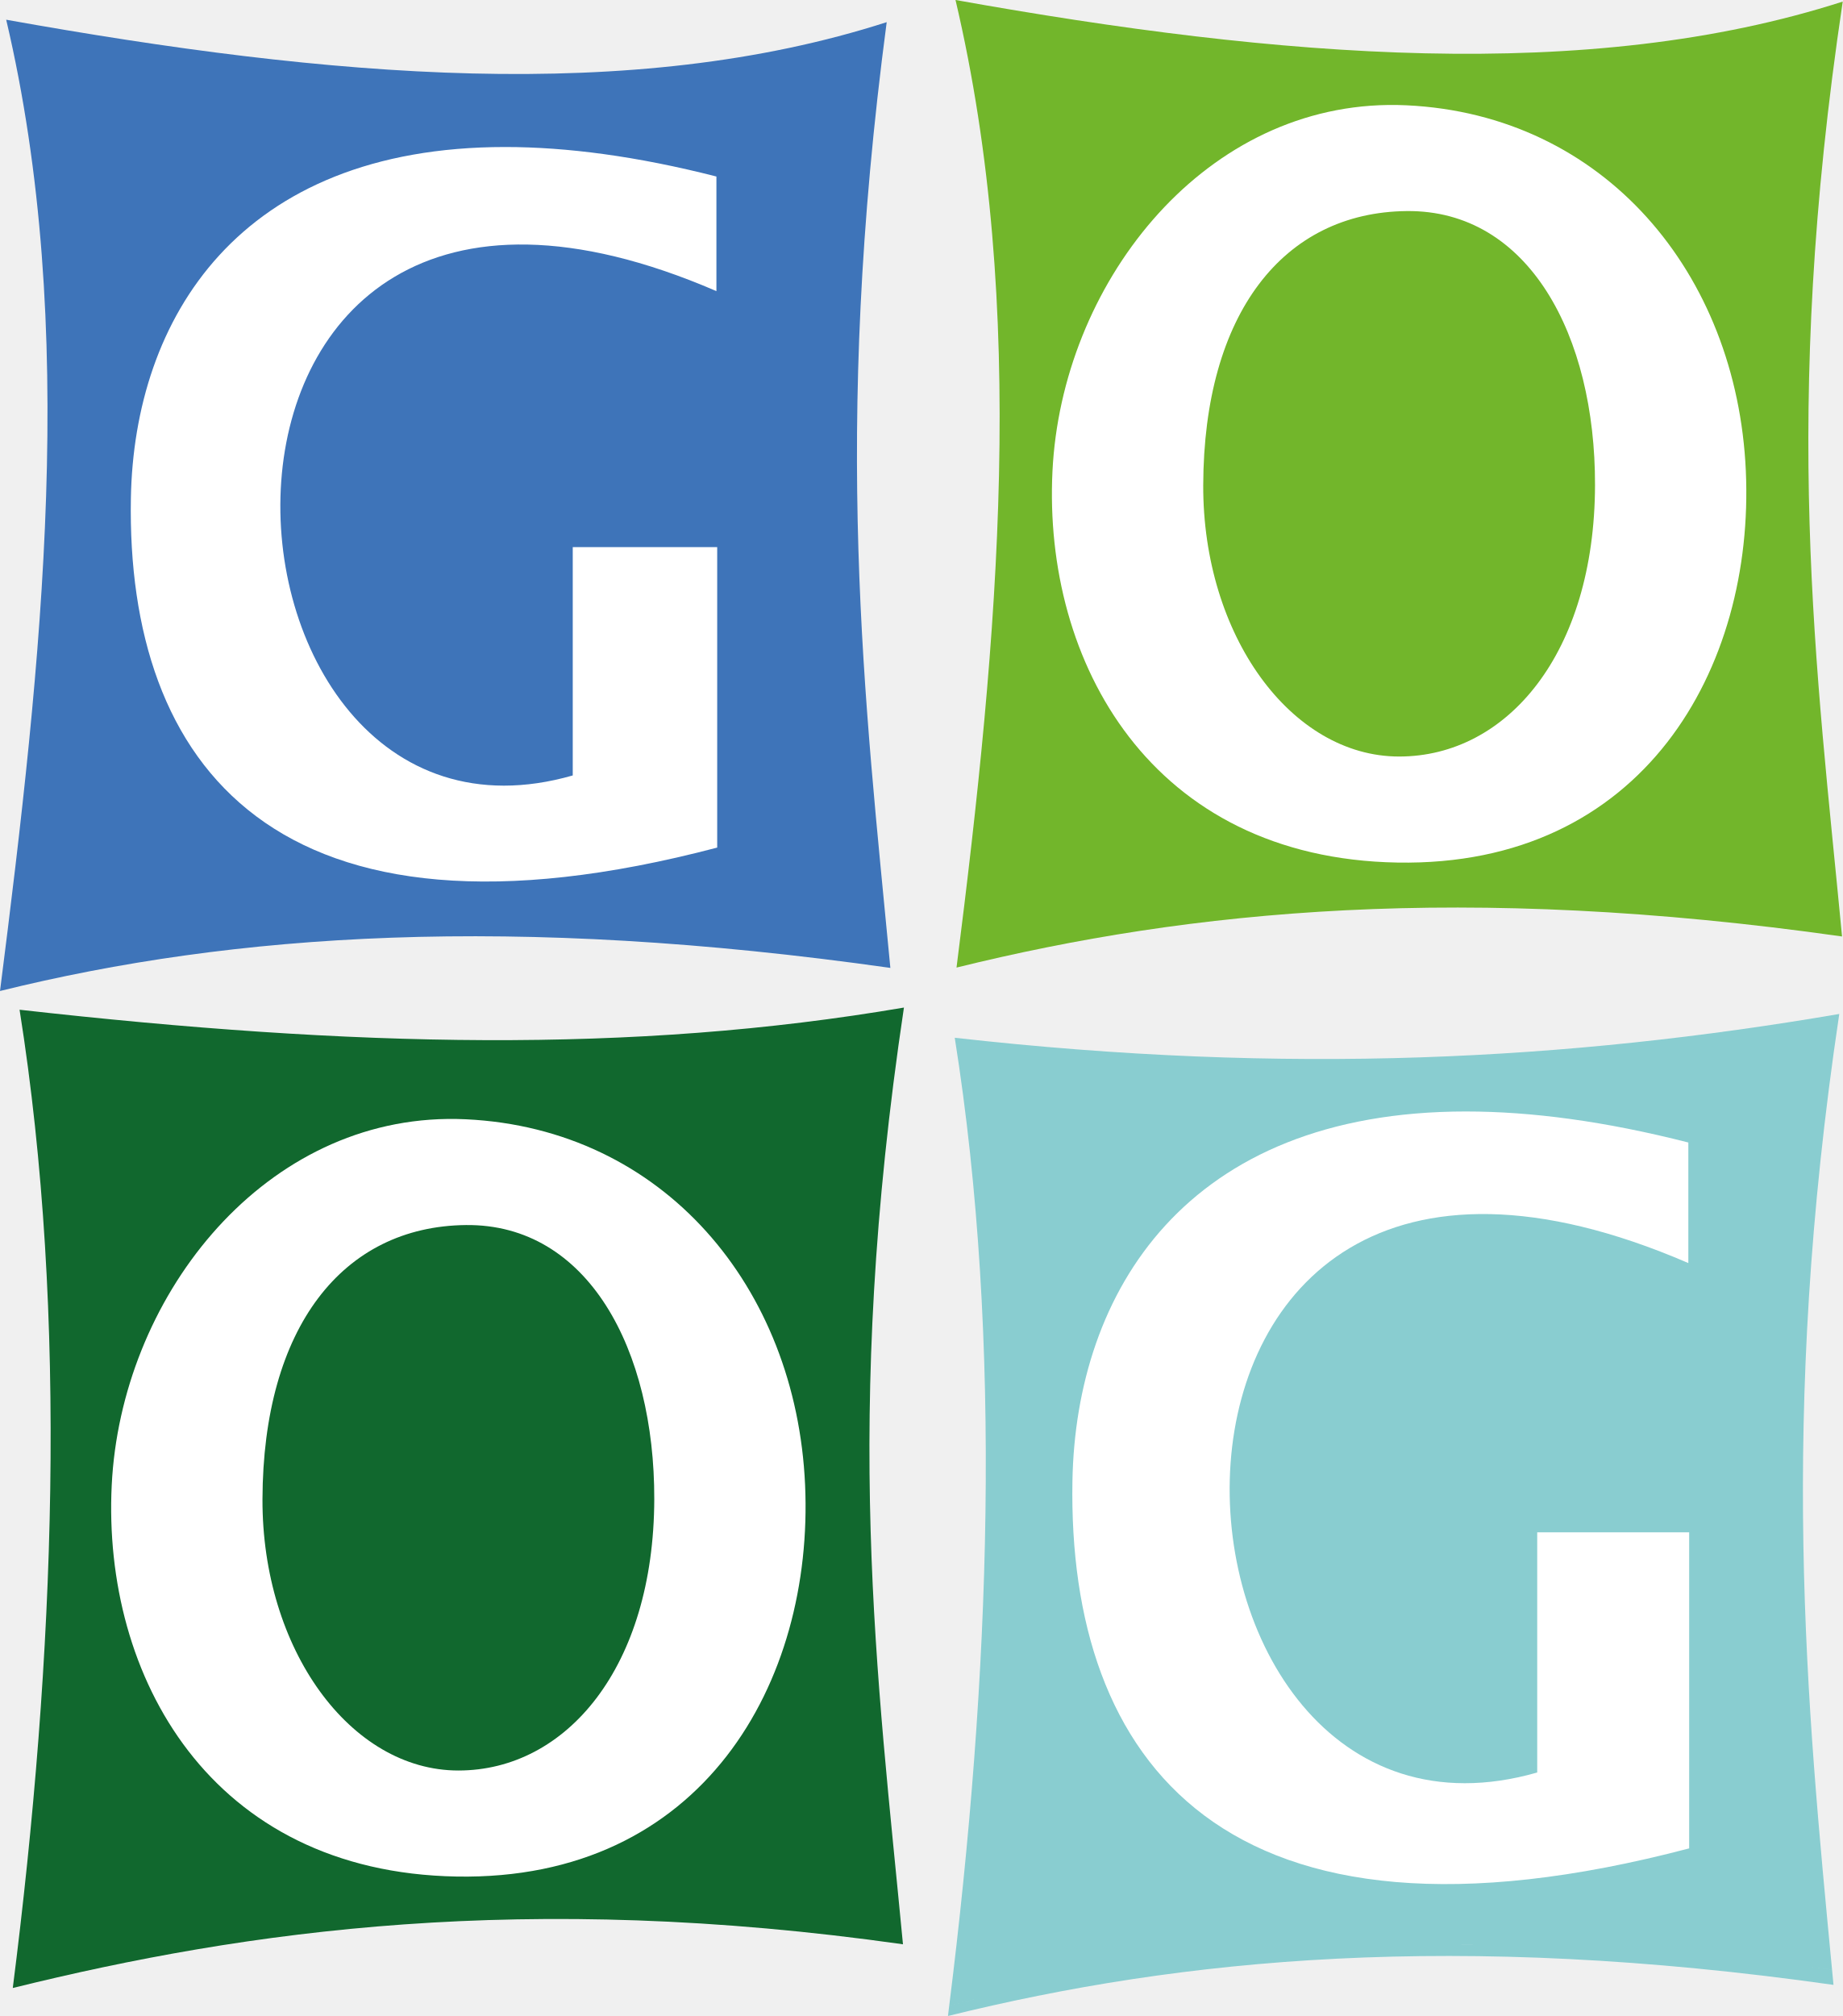
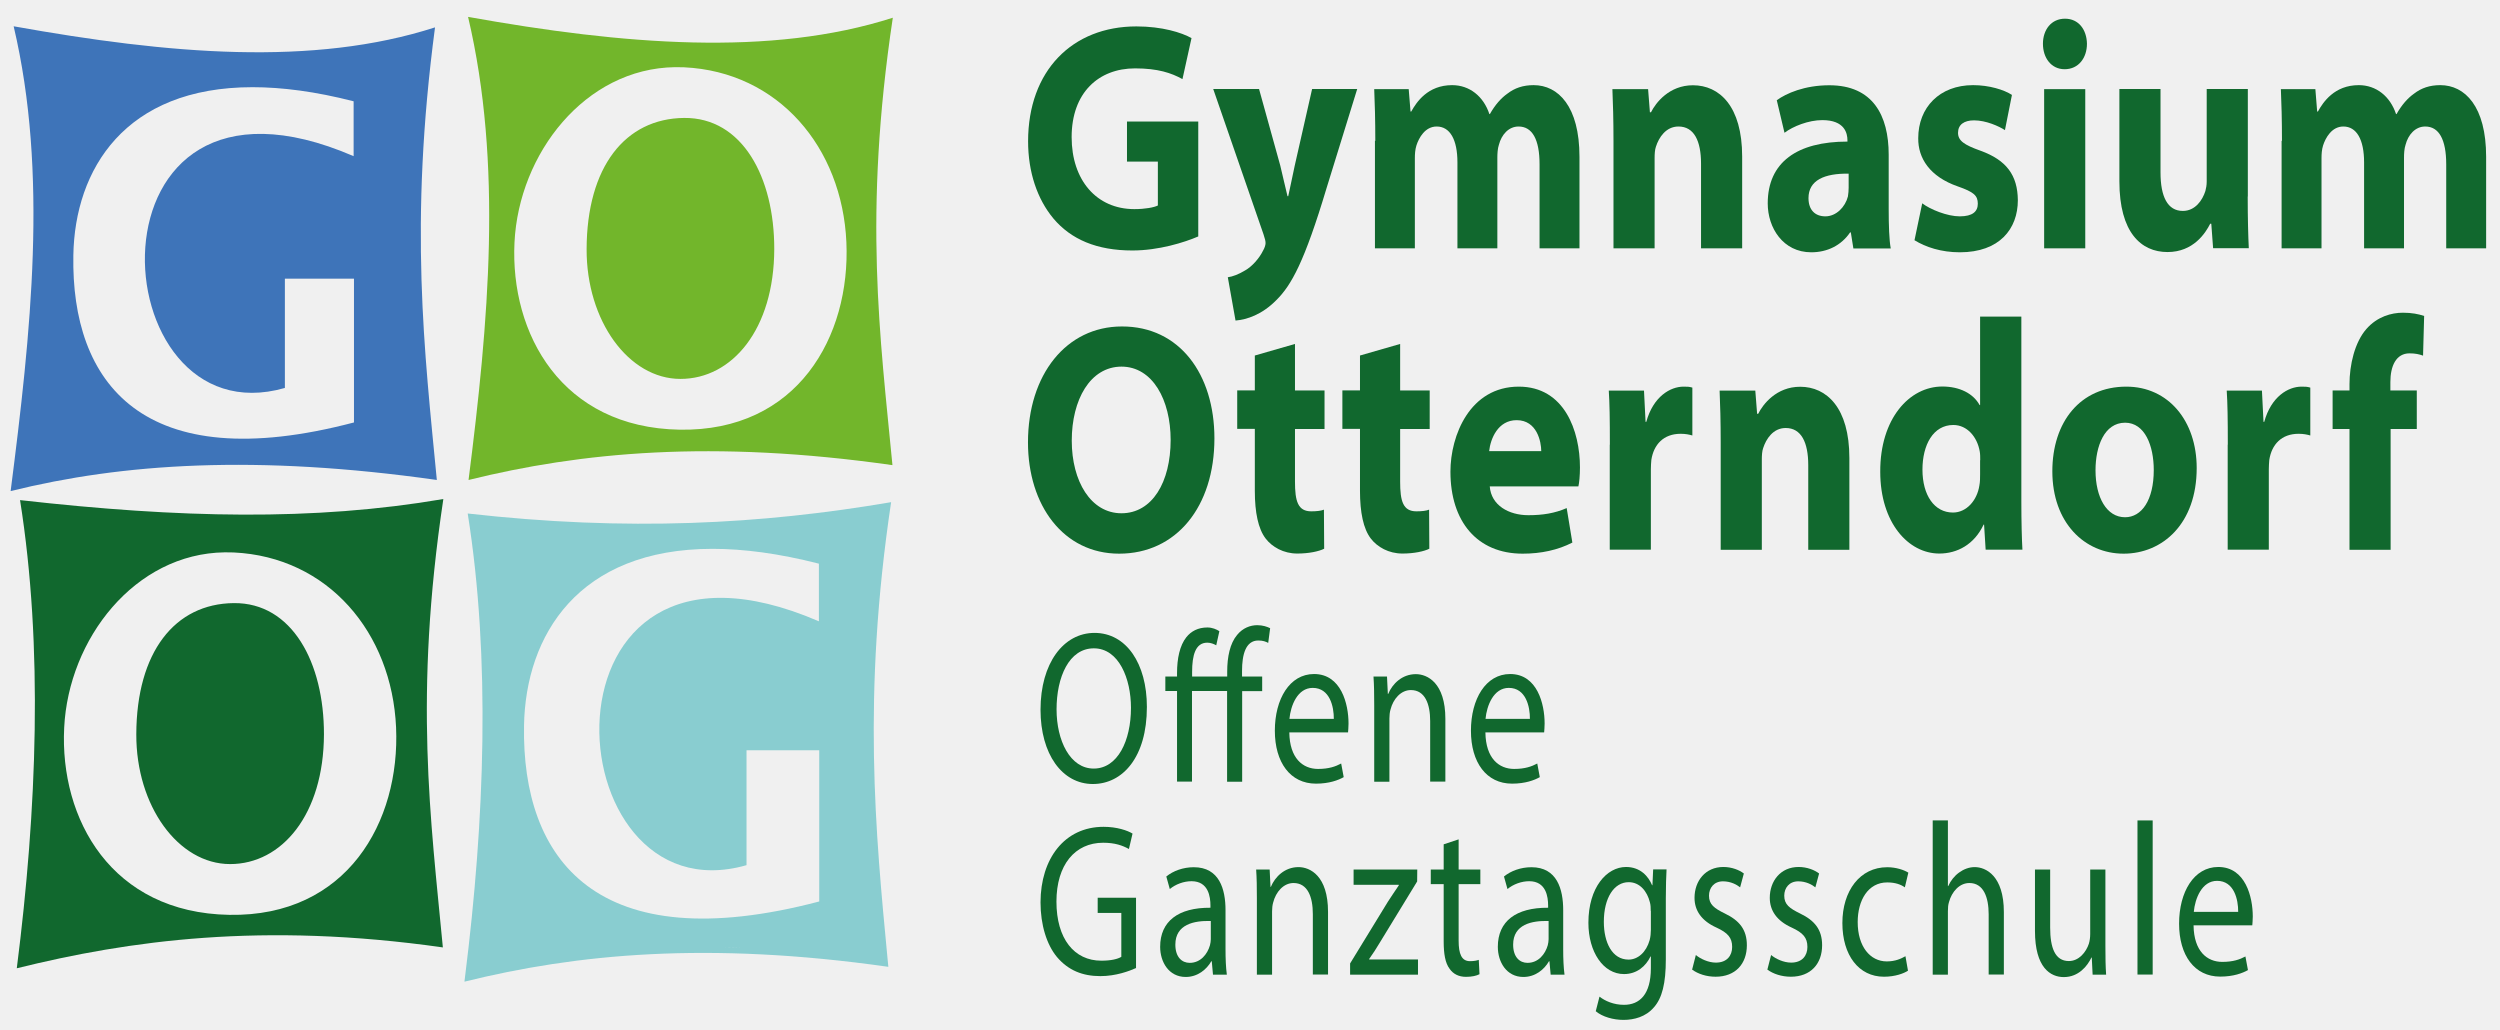
- <svg xmlns="http://www.w3.org/2000/svg" width="336.25" height="367.79" version="1.1" viewBox="0 0 336.25 367.79">
-   <g fill="#fff">
-     <rect x="187.13" y="199.59" width="132.23" height="147.41" />
-     <rect x="17.546" y="198.44" width="132.23" height="147.41" />
-     <rect x="187.53" y="15.698" width="132.23" height="147.41" />
-     <rect x="14.891" y="18.655" width="132.23" height="147.41" />
+ <svg xmlns="http://www.w3.org/2000/svg" enable-background="new 0 0 2073 854" version="1.1" viewBox="0 0 2073 854" xml:space="preserve">
+   <g transform="translate(-408.58 2.8945)">
+     <path fill="#3E74B9" d="m419.9 18.9c28.8 122.2 14.3 254-2.5 385.4 93-23 203.7-30.4 353.4-9.2-10.2-106.7-23.2-211.2-1.5-375.3-101.1 32.6-220.7 22.2-349.4-0.9zm198.1 50.5c24.4 0 52.3 3.6 83.8 11.7v45.5c-230.2-99.4-211.4 236.5-57 192.2v-90.6h57.3v119.2c-175.8 46.3-234.6-33.2-232.7-138.6 1.2-71.2 42.7-139.4 148.6-139.4z" />
+     <path fill="#72B62B" d="m796.7 11.1c28.8 122.2 17.1 252.6 0.4 384 93-23 201.8-33.6 351.5-12.3-10.2-106.7-24.3-206.9 0.3-371-101.2 32.5-223.5 22.4-352.2-0.7zm171.7 41.7c2.4 0 4.8 0 7.3 0.1 78.5 3.7 131.2 66.6 134.7 145 3.5 78.3-40.6 157.2-138.3 155.5s-140.6-79.4-136.9-155.3c3.6-73.5 58.4-144.3 133.2-145.3zm7.4 42.1c-48.9 0.5-80.6 40.6-80.8 108.8-0.2 59.4 34.8 107.6 77.8 107.6 42.9 0 77.6-41.1 77.8-107.6 0.1-59.5-26.4-109.3-74.8-108.8z" />
+     <path fill="#89CDD0" d="m1147.5 413.5c-107.8 18.4-218.6 24.4-351.1 9.4 19.1 120.4 14.1 253.9-2.2 384 4.9-1.2 9.8-2.4 14.8-3.5-5 1.1-9.9 2.3-14.8 3.5-0.2 1.4-0.3 2.8-0.5 4.2 93-23 201.8-33.6 351.5-12.3-0.2-2-0.4-4.1-0.6-6.1-4.5-0.6-9-1.2-13.4-1.7 4.4 0.5 8.9 1.1 13.4 1.7-10-105.1-21.2-218.2 2.9-379.2zm-148.1 38.7c25.7 0 55 3.8 88.2 12.3v47.8c-242.2-104.6-222.3 248.7-60 202.2v-95.3h60.3v125.4c-184.9 48.7-246.7-34.9-244.8-145.8 1.3-74.9 45-146.6 156.3-146.6zm0.4 330.6h3.8 4.5c5.4 0.1 10.8 0.1 16.2 0.3-5.5-0.1-10.9-0.2-16.2-0.3h-4.5-15.8 12z" />
+     <path fill="#11682E" d="m776.2 410.9c-107.8 18.4-218.5 15.8-351 0.9 19.3 121.6 14 256.8-2.7 388.2 93-23 203.6-38.6 353.3-17.3-10.1-106.8-24.2-207.7 0.4-371.8zm-181.2 44.2c2.4 0 4.8 0 7.3 0.1 78.5 3.7 131.2 66.6 134.7 145 3.5 78.3-40.6 157.2-138.3 155.5s-140.7-79.4-136.9-155.2c3.6-73.5 58.4-144.4 133.2-145.4zm7.4 42.1c-48.9 0.5-80.6 40.6-80.8 108.8-0.2 59.4 34.8 107.6 77.8 107.6 42.9 0 77.6-41.1 77.8-107.6 0.1-59.4-26.4-109.3-74.8-108.8z" />
  </g>
-   <g transform="translate(-408.58 2.8945)">
-     <path d="m409.71 0.699c13.228 56.177 6.562 116.79-1.128 177.2 42.736-10.555 93.65-13.972 162.47-4.212-4.673-49.076-10.659-97.113-0.669-172.54-46.498 14.963-101.51 10.152-160.68-0.445zm91.058 23.226c11.227 0.002 24.03 1.674 38.543 5.383v20.908c-105.84-45.709-97.181 108.72-26.217 88.359v-41.654h26.359v54.814c-80.814 21.273-107.84-15.252-106.99-63.705 0.576-32.766 19.653-64.112 68.305-64.105z" fill="#3e74b9" />
-     <path d="m582.94-2.894c13.228 56.177 7.874 116.11 0.184 176.52 42.736-10.555 92.761-15.435 161.59-5.674-4.673-49.076-11.179-95.132 0.125-170.56-46.498 14.963-102.72 10.31-161.89-0.287zm78.938 19.152c1.109-0.015 2.226 0.004 3.353 0.057 36.081 1.696 60.295 30.64 61.924 66.66 1.629 36.02-18.682 72.291-63.596 71.492-44.914-0.799-64.643-36.519-62.926-71.402 1.664-33.793 26.867-66.347 61.244-66.807zm3.389 19.354c-22.488 0.233-37.032 18.663-37.125 50.025-0.081 27.331 16.003 49.486 35.746 49.486 19.743 3e-5 35.666-18.891 35.748-49.486 0.073-27.331-12.112-50.256-34.369-50.025z" fill="#72b62b" />
-     <path d="m744.2 182.09c-49.56 8.47-100.5 11.195-161.4 4.34 8.792 55.332 6.494 116.74-1.004 176.54 2.26-0.548 4.524-1.091 6.824-1.607-2.3 0.517-4.565 1.061-6.824 1.609-0.08 0.64-0.153 1.282-0.234 1.922 42.736-10.555 92.761-15.435 161.59-5.674-0.088-0.919-0.176-1.867-0.264-2.789-2.07-0.27-4.129-0.529-6.166-0.773 2.038 0.244 4.096 0.502 6.166 0.771-4.613-48.293-9.771-100.33 1.32-174.34zm-68.076 17.789c11.81 1e-3 25.275 1.759 40.541 5.66v21.994c-111.33-48.079-102.22 114.35-27.576 92.939v-43.812h27.727v57.656c-85.004 22.376-113.43-16.042-112.54-67.008 0.606-34.465 20.671-67.436 71.846-67.43zm0.195 151.98c0.579 4.2e-4 1.17 9e-3 1.752 0.012 0.691 3e-3 1.383 9e-3 2.078 0.016 2.465 0.023 4.947 0.057 7.465 0.121-2.519-0.064-4.999-0.098-7.465-0.121-0.695-6e-3 -1.387-0.012-2.078-0.016-2.442-0.011-4.87-0.011-7.262 0.018 1.823-0.022 3.658-0.03 5.51-0.029z" fill="#89cdd0" />
-     <path d="m573.53 180.92c-49.56 8.47-100.47 7.252-161.38 0.396 8.886 55.924 6.452 118.06-1.238 178.47 42.736-10.555 93.612-17.734 162.44-7.973-4.673-49.076-11.128-95.466 0.176-170.89zm-83.318 20.324c1.109-0.015 2.226 4e-3 3.353 0.057 36.081 1.696 60.295 30.64 61.924 66.66 1.629 36.02-18.682 72.291-63.596 71.492-44.914-0.799-64.643-36.519-62.926-71.402 1.664-33.793 26.867-66.347 61.244-66.807zm3.389 19.354c-22.488 0.233-37.032 18.663-37.125 50.025-0.081 27.331 16.003 49.486 35.746 49.486 19.743 3e-5 35.666-18.891 35.748-49.486 0.073-27.331-12.112-50.256-34.369-50.025z" fill="#11682e" />
-   </g>
+   <path fill="#11682E" d="m993.5 196.1c-11.4 4.9-32.6 11.6-54.5 11.6-29.6 0-50.9-9.2-65.5-26.5-13.5-16.2-21-38.6-21-64 0-58.6 36.7-95.3 89.8-95.3 21.3 0 37.6 5.1 45.7 9.7l-7.5 34c-9.2-5.1-20.4-8.9-39.3-8.9-30.1 0-52.6 20-52.6 57 0 35.6 20.6 59.7 52 59.7 9 0 16.3-1.4 19.5-3v-36.4h-25.6v-33.2h59.1v95.3z" />
+   <path fill="#11682E" d="m1044 73.8 17.6 63.5c1.9 7.8 4.3 18.6 6 25.4h0.6c1.7-7.3 3.7-17.8 5.4-25.4l14.4-63.5h37.4l-25.3 81.8c-18.5 61.8-29.4 81-41.7 93.2-12 12.2-24.5 16.2-33.9 17l-6.4-35.9c3.9-0.5 9-2.4 14.4-5.7 5.4-3 11.6-9.7 15-16.7 1.1-1.9 1.9-4.3 1.9-5.9s-0.4-3.5-1.7-7.3l-41.7-120.5h38z" />
+   <path fill="#11682E" d="m1140.4 116.8c0-17.3-0.4-31.6-0.9-42.9h28.6l1.5 18.6h0.6c4.3-7.8 13.7-21.9 33.9-21.9 14.4 0 26 9.2 30.9 24h0.4c4.3-7.6 9.2-13.2 14.6-17 6-4.6 12.9-7 21.7-7 20.4 0 38 17.6 38 59.4v75.9h-33.1v-69.7c0-20.5-6-31.3-17.4-31.3-8.4 0-14.2 7-16.3 15.1-1.1 3.2-1.3 7.6-1.3 10.8v75.1h-33.1v-71.3c0-18.9-6.2-29.7-17.2-29.7-9.7 0-14.8 9.5-16.8 15.7-1.1 3.5-1.3 7.3-1.3 10.5v74.8h-33.1v-89.1z" />
+   <path fill="#11682E" d="m1337.9 116.8c0-17.3-0.4-31.6-0.9-42.9h29.6l1.5 19.2h0.9c3.9-7.8 15-22.4 34.8-22.4 21.9 0 40.8 17.3 40.8 59.1v76.1h-34.1v-70.2c0-18.9-5.8-30.8-18.7-30.8-10.5 0-16.3 9.2-18.7 16.7-0.9 2.4-1.1 6.2-1.1 9.5v74.8h-34.1v-89.1z" />
+   <path fill="#11682E" d="m1536.8 205.9-2.1-13.2h-0.6c-7.3 10.8-18.9 16.5-32.2 16.5-23.4 0-36.1-20.3-36.1-40.5 0-34.3 24.5-51.3 66.1-51.3v-1.1c0-5.9-2.4-16.7-20.8-16.7-11.4 0-24.3 5.1-31.4 10.5l-6.4-27c7.9-5.7 23-12.4 43.6-12.4 36.1 0 49.2 25.1 49.2 57.5v45.1c0 13.5 0.4 25.7 1.7 32.7h-31zm-3.9-61.9c-20-0.3-33.3 5.4-33.3 20.3 0 9.7 5.4 15.1 14 15.1 9 0 16.5-7.8 18.7-16.5 0.4-2.4 0.6-5.1 0.6-7.3v-11.6z" />
+   <path fill="#11682E" d="m1593.9 168.6c6.7 5.1 20.8 10.8 31.1 10.8 10.7 0 15-4 15-10.5 0-6.8-3.4-9.7-16.5-14.3-23.4-8.1-33.1-23.5-32.9-40 0-25.4 17.6-44 45.5-44 13.3 0 25.6 3.8 32.2 8.1l-5.8 29.2c-4.9-3.2-15.7-8.1-25.6-8.1-8.2 0-13.3 3.5-13.3 10.3 0 6.5 4.9 10 18.7 14.9 21.5 7.8 30.7 20.3 30.9 41 0 23.8-15.2 43.2-48.1 43.2-15.5 0-28.3-4.3-37.6-10l6.4-30.6z" />
+   <path fill="#11682E" d="m1730.5 36.3c0 11.6-6.9 21.1-18.5 21.1-11.2 0-18-9.5-18-21.1s6.9-20.8 18.3-20.8 18 9.2 18.2 20.8zm-35.5 169.6v-132h34.1v132h-34.1z" />
+   <path fill="#11682E" d="m1863.8 162.9c0 18.1 0.4 32.4 0.9 42.9h-29.6l-1.5-20.3h-0.9c-3.9 7.8-14 23.5-35.4 23.5-21.9 0-39.9-16.2-39.9-58.6v-76.6h34.1v69.2c0 20 5.8 31.9 18.5 31.9 10.3 0 16.3-8.9 18.7-16.5 0.6-2.2 1.1-4.9 1.1-7.8v-76.8h34.1v89.1z" />
+   <path fill="#11682E" d="m1892.2 116.8c0-17.3-0.4-31.6-0.9-42.9h28.6l1.5 18.6h0.6c4.3-7.8 13.7-21.9 33.9-21.9 14.4 0 26 9.2 30.9 24h0.4c4.3-7.6 9.2-13.2 14.6-17 6-4.6 12.9-7 21.7-7 20.4 0 38 17.6 38 59.4v75.9h-33.1v-69.7c0-20.5-6-31.3-17.4-31.3-8.4 0-14.2 7-16.3 15.1-1.1 3.2-1.3 7.6-1.3 10.8v75.1h-33.1v-71.3c0-18.9-6.2-29.7-17.2-29.7-9.7 0-14.8 9.5-16.8 15.7-1.1 3.5-1.3 7.3-1.3 10.5v74.8h-33.1v-89.1z" />
+   <path fill="#11682E" d="m1007 363.5c0 56.7-31.6 95.6-79 95.6-46.2 0-75.6-40-75.6-92.3 0-56.2 31.8-96.1 77.9-96.1 47.8-0.1 76.7 39.6 76.7 92.8zm-118.3 1.9c0 33.8 15.9 60.2 41.2 60.2 25.6 0 40.8-25.9 40.8-60.8 0-33.2-15-60.8-40.8-60.8-25.9 0.1-41.2 27.4-41.2 61.4z" />
+   <path fill="#11682E" d="m1073.8 285.2v38.6h24.5v31.9h-24.5v43.7c0 16.2 2.4 24.6 13.5 24.6 4.7 0 8.4-0.5 10.5-1.4l0.2 32.4c-4.3 2.2-12.7 4-22.3 4-11.4 0-20.8-5.4-26.2-12.4-6.2-8.1-9-21.6-9-39.7v-51.3h-14.6v-31.9h14.6v-28.9l33.3-9.6z" />
+   <path fill="#11682E" d="m1161 285.2v38.6h24.5v31.9h-24.5v43.7c0 16.2 2.4 24.6 13.5 24.6 4.7 0 8.4-0.5 10.5-1.4l0.2 32.4c-4.3 2.2-12.7 4-22.3 4-11.4 0-20.8-5.4-26.2-12.4-6.2-8.1-9-21.6-9-39.7v-51.3h-14.6v-31.9h14.6v-28.9l33.3-9.6z" />
+   <path fill="#11682E" d="m1235.3 403.2c1.1 15.9 15.9 24 32 24 12 0 21.9-1.6 31.8-5.9l4.7 28.6c-12 6.2-26 9.2-41.2 9.2-37.8 0-59.9-26.7-59.9-68 0-30 16.1-70.5 56.7-70.5 37.8 0 50.7 36.7 50.7 67 0 6.5-0.6 13-1.3 15.7h-73.5zm42.7-29.1c0-7.6-3.4-25.7-20.4-25.7-15.5 0-21.7 15.4-22.8 25.7h43.2z" />
+   <path fill="#11682E" d="m1334.9 368.7c0-21.6-0.2-34-0.9-44.8h29.2l1.3 25.9h0.6c5.8-21.1 20-29.2 30.9-29.2 3 0 4.7 0 7.3 0.8v39.7c-2.8-0.8-5.6-1.4-9.7-1.4-14.2 0-22.3 8.9-24.3 21.6-0.2 2.4-0.4 5.1-0.4 7.8v66.7h-34.1v-87.1z" />
+   <path fill="#11682E" d="m1426.8 366.8c0-17.3-0.4-31.6-0.9-42.9h29.6l1.5 19.2h0.9c3.9-7.8 15-22.4 34.8-22.4 21.9 0 40.8 17.3 40.8 59.1v76.1h-34.1v-70.2c0-18.9-5.8-30.8-18.7-30.8-10.5 0-16.3 9.2-18.7 16.7-0.9 2.4-1.1 6.2-1.1 9.5v74.8h-34.1v-89.1z" />
+   <path fill="#11682E" d="m1676.1 262.5v153.6c0 15.9 0.4 31.9 0.9 39.7h-30.5l-1.3-20.8h-0.4c-7.7 16.5-21.9 24-36.7 24-25.6 0-49-25.4-49-67.8-0.2-44 24.1-70.7 51.5-70.7 14.2 0 25.6 5.7 30.9 15.4h0.4v-73.4h34.2zm-34.1 119.1c0-2.4 0-5.1-0.4-7.3-2.1-12.1-10.5-21.9-21.9-21.9-16.7 0-25.6 16.5-25.6 37 0 21.3 9.9 35.6 25.3 35.6 11.2 0 20-10 21.9-22.4 0.6-3 0.6-6.5 0.6-9.7v-11.3z" />
+   <path fill="#11682E" d="m1821.5 388.1c0 46.2-28.3 71-60.6 71-32.4 0-59.1-25.7-59.1-68.3 0-41 23.2-70.2 61.4-70.2 34.7 0 58.3 28.3 58.3 67.5zm-83.9 1.9c0 22.4 9.2 38.9 24.5 38.9 13.7 0 23.8-14 23.8-39.2 0-20-7.3-39.2-23.8-39.2-17.2 0.1-24.5 19.5-24.5 39.5z" />
+   <path fill="#11682E" d="m1847.3 368.7c0-21.6-0.2-34-0.9-44.8h29.2l1.3 25.9h0.6c5.8-21.1 20-29.2 30.9-29.2 3 0 4.7 0 7.3 0.8v39.7c-2.8-0.8-5.6-1.4-9.7-1.4-14.2 0-22.3 8.9-24.3 21.6-0.2 2.4-0.4 5.1-0.4 7.8v66.7h-34.1v-87.1z" />
+   <path fill="#11682E" d="m1948.2 455.9v-100.2h-14v-31.9h14v-5.1c0-16.2 4.3-34.8 14-45.9 9-10.3 20.8-13.5 30.3-13.5 7.3 0 12.9 1.1 17.6 2.7l-0.9 32.9c-3-1.1-6.4-1.9-11.2-1.9-11.2 0-15.9 10.5-15.9 23.8v7h21.9v31.9h-21.7v100.2h-34.1z" />
+   <path fill="#11682E" d="m951 586.2c0 41.8-20.2 63.9-44.8 63.9-25.5 0-43.4-24.8-43.4-61.6 0-38.5 19-63.7 44.8-63.7 26.3 0 43.4 25.4 43.4 61.4zm-74.9 2c0 25.9 11.2 49.1 30.8 49.1 19.8 0 30.9-22.9 30.9-50.4 0-24.1-10-49.3-30.8-49.3-20.6 0-30.9 23.9-30.9 50.6z" />
+   <path fill="#11682E" d="m1017.5 648.1v-75.1h-29.1v75.1h-12.4v-75.1h-9.7v-12h9.7v-2.9c0-12.2 2.3-22.9 7.7-29.7 4-5 9.7-8.1 17.5-8.1 4 0 7.7 1.6 9.9 3.1l-2.6 11.7c-1.9-1.1-4.6-2.2-7.4-2.2-9.9 0-12.6 10.6-12.6 24.3v3.8h29.1v-4.1c0-12.2 2.3-23.4 8.2-30.4 4.7-5.8 11-8.1 16.7-8.1 4.6 0 8.3 1.3 10.7 2.5l-1.6 12.2c-2-1.1-4.4-2-8.2-2-10.6 0-13.5 11.9-13.5 25.2v4.7h16.7v12.1h-16.6v75.1h-12.5z" />
+   <path fill="#11682E" d="m1069.1 607.4c0.3 21.4 11.2 30.2 23.8 30.2 9 0 14.5-2 19.2-4.5l2.1 11.3c-4.4 2.5-12 5.4-23 5.4-21.3 0-34.1-17.6-34.1-43.9s12.3-47 32.5-47c22.6 0 28.6 25 28.6 41 0 3.2-0.3 5.8-0.4 7.4h-48.7zm36.9-11.3c0.1-10.1-3.3-25.7-17.5-25.7-12.7 0-18.3 14.8-19.3 25.7h36.8z" />
+   <path fill="#11682E" d="m1139.5 584.6c0-9-0.1-16.4-0.6-23.6h11.2l0.7 14.4h0.3c3.4-8.3 11.5-16.4 22.9-16.4 9.6 0 24.5 7.2 24.5 37.1v52h-12.6v-50.2c0-14-4.2-25.7-16-25.7-8.3 0-14.7 7.4-16.9 16.2-0.6 2-0.9 4.7-0.9 7.4v52.4h-12.6v-63.6z" />
+   <path fill="#11682E" d="m1231.7 607.4c0.3 21.4 11.2 30.2 23.8 30.2 9 0 14.5-2 19.2-4.5l2.1 11.3c-4.4 2.5-12 5.4-23 5.4-21.3 0-34.1-17.6-34.1-43.9s12.3-47 32.5-47c22.6 0 28.6 25 28.6 41 0 3.2-0.3 5.8-0.4 7.4h-48.7zm36.9-11.3c0.1-10.1-3.3-25.7-17.5-25.7-12.7 0-18.3 14.8-19.3 25.7h36.8z" />
+   <path fill="#11682E" d="m942 802.7c-5.6 2.5-16.6 6.7-29.6 6.7-14.6 0-26.6-4.7-36.1-16-8.3-10.1-13.5-26.3-13.5-45.2 0.1-36.2 19.9-62.6 52.3-62.6 11.2 0 19.9 3.1 24 5.6l-3 12.8c-5.2-2.9-11.6-5.2-21.3-5.2-23.5 0-38.8 18.4-38.8 48.8 0 30.8 14.7 49 37.2 49 8.2 0 13.7-1.4 16.6-3.2v-36.4h-19.6v-12.6h31.8v58.3z" />
+   <path fill="#11682E" d="m1005.8 808.1-1-11h-0.4c-3.9 6.8-11.3 13-21.2 13-14 0-21.2-12.4-21.2-25 0-21.1 14.9-32.6 41.7-32.4v-1.8c0-7.2-1.6-20.2-15.7-20.2-6.4 0-13.2 2.5-18 6.5l-2.9-10.4c5.7-4.7 14-7.7 22.8-7.7 21.2 0 26.3 18.2 26.3 35.6v32.6c0 7.6 0.3 14.9 1.1 20.9h-11.5zm-1.9-44.4c-13.7-0.4-29.3 2.7-29.3 19.6 0 10.3 5.4 15.1 11.9 15.1 9 0 14.7-7.2 16.8-14.6 0.4-1.6 0.7-3.4 0.7-5v-15.1z" />
+   <path fill="#11682E" d="m1042.2 744.6c0-9-0.1-16.4-0.6-23.6h11.2l0.7 14.4h0.3c3.4-8.3 11.5-16.4 22.9-16.4 9.6 0 24.5 7.2 24.5 37.1v52h-12.6v-50.2c0-14-4.2-25.7-16-25.7-8.3 0-14.7 7.4-16.9 16.2-0.6 2-0.9 4.7-0.9 7.4v52.4h-12.6v-63.6z" />
+   <path fill="#11682E" d="m1119.5 798.9 31.4-51.3c3-4.7 5.9-8.8 9-13.5v-0.4h-37.5v-12.7h52.8l-0.1 9.9-30.9 50.6c-2.9 4.9-5.7 9.2-8.9 13.7v0.4h40.5v12.6h-56.3v-9.3z" />
+   <path fill="#11682E" d="m1209.5 696v25h18v12.1h-18v47c0 10.8 2.4 16.9 9.4 16.9 3.3 0 5.7-0.5 7.3-1.1l0.6 11.9c-2.4 1.3-6.3 2.2-11.2 2.2-5.9 0-10.6-2.3-13.6-6.7-3.6-4.7-4.9-12.4-4.9-22.7v-47.5h-10.7v-12.1h10.7v-20.9l12.4-4.1z" />
+   <path fill="#11682E" d="m1285.8 808.1-1-11h-0.4c-3.9 6.8-11.3 13-21.2 13-14 0-21.2-12.4-21.2-25 0-21.1 14.9-32.6 41.7-32.4v-1.8c0-7.2-1.6-20.2-15.7-20.2-6.4 0-13.2 2.5-18 6.5l-2.9-10.4c5.7-4.7 14-7.7 22.8-7.7 21.2 0 26.3 18.2 26.3 35.6v32.6c0 7.6 0.3 14.9 1.1 20.9h-11.5zm-1.8-44.4c-13.7-0.4-29.3 2.7-29.3 19.6 0 10.3 5.4 15.1 11.9 15.1 9 0 14.7-7.2 16.8-14.6 0.4-1.6 0.7-3.4 0.7-5v-15.1z" />
+   <path fill="#11682E" d="m1381.9 721c-0.3 6.3-0.6 13.3-0.6 23.9v50.6c0 20-3.1 32.2-9.9 39.8-6.7 7.9-16.5 10.4-25.2 10.4-8.3 0-17.5-2.5-23-7.2l3.1-12.1c4.6 3.6 11.7 6.8 20.3 6.8 12.9 0 22.3-8.5 22.3-30.4v-9.7h-0.3c-3.9 8.1-11.3 14.6-22 14.6-17.2 0-29.5-18.4-29.5-42.5 0-29.5 15.3-46.3 31.2-46.3 12 0 18.6 7.9 21.6 15.1h0.3l0.6-13.1h11.1zm-13.1 34.4c0-2.7-0.1-5-0.7-7.2-2.3-9.2-8.4-16.7-17.6-16.7-12 0-20.6 12.8-20.6 32.9 0 17.1 6.9 31.3 20.5 31.3 7.7 0 14.7-6.1 17.5-16.2 0.7-2.7 1-5.8 1-8.5v-15.6z" />
+   <path fill="#11682E" d="m1406.2 791.9c3.7 3.1 10.3 6.3 16.6 6.3 9.2 0 13.5-5.8 13.5-13 0-7.6-3.6-11.7-12.9-16-12.5-5.6-18.3-14.2-18.3-24.7 0-14 9-25.6 23.9-25.6 7 0 13.2 2.5 17 5.4l-3.1 11.5c-2.7-2.2-7.7-5-14.2-5-7.4 0-11.6 5.4-11.6 11.9 0 7.2 4.2 10.4 13.2 14.8 12 5.8 18.2 13.3 18.2 26.3 0 15.3-9.4 26.1-25.9 26.1-7.6 0-14.6-2.3-19.5-5.9l3.1-12.1z" />
+   <path fill="#11682E" d="m1468.6 791.9c3.7 3.1 10.3 6.3 16.6 6.3 9.2 0 13.5-5.8 13.5-13 0-7.6-3.6-11.7-12.9-16-12.5-5.6-18.3-14.2-18.3-24.7 0-14 9-25.6 23.9-25.6 7 0 13.2 2.5 17 5.4l-3.1 11.5c-2.7-2.2-7.7-5-14.2-5-7.4 0-11.6 5.4-11.6 11.9 0 7.2 4.2 10.4 13.2 14.8 12 5.8 18.2 13.3 18.2 26.3 0 15.3-9.4 26.1-25.9 26.1-7.6 0-14.6-2.3-19.5-5.9l3.1-12.1z" />
+   <path fill="#11682E" d="m1582.1 804.9c-3.3 2.2-10.6 5-19.9 5-20.9 0-34.5-17.8-34.5-44.5 0-26.8 14.6-46.3 37.2-46.3 7.4 0 14 2.3 17.5 4.5l-2.9 12.2c-3-2.2-7.7-4.1-14.6-4.1-15.9 0-24.5 14.8-24.5 32.9 0 20.2 10.3 32.6 24.1 32.6 7.2 0 11.9-2.3 15.5-4.3l2.1 12z" />
+   <path fill="#11682E" d="m1602.6 680.3h12.6v54.4h0.3c2-4.5 5.2-8.5 9-11.2 3.7-2.7 8.2-4.5 12.9-4.5 9.3 0 24.2 7.2 24.2 37.3v51.8h-12.6v-50c0-14-4.2-25.9-16-25.9-8.2 0-14.6 7.2-16.9 15.8-0.7 2.2-0.9 4.5-0.9 7.6v52.6h-12.6v-127.9z" />
+   <path fill="#11682E" d="m1745.8 784.4c0 9 0.1 16.9 0.6 23.8h-11.2l-0.7-14.2h-0.3c-3.3 7-10.6 16.2-22.9 16.2-10.9 0-23.9-7.6-23.9-38.2v-51h12.6v48.2c0 16.6 4 27.7 15.5 27.7 8.4 0 14.3-7.4 16.6-14.4 0.7-2.3 1.1-5.2 1.1-8.1v-53.4h12.6v63.4z" />
+   <path fill="#11682E" d="M1772.4,680.3h12.6v127.8h-12.6V680.3z" />
+   <path fill="#11682E" d="m1818.9 767.4c0.3 21.4 11.2 30.2 23.8 30.2 9 0 14.5-2 19.2-4.5l2.1 11.3c-4.4 2.5-12 5.4-23 5.4-21.3 0-34.1-17.6-34.1-43.9s12.3-47 32.5-47c22.6 0 28.6 25 28.6 41 0 3.2-0.3 5.8-0.4 7.4h-48.7zm37-11.3c0.1-10.1-3.3-25.7-17.5-25.7-12.7 0-18.3 14.8-19.3 25.7h36.8z" />
</svg>
